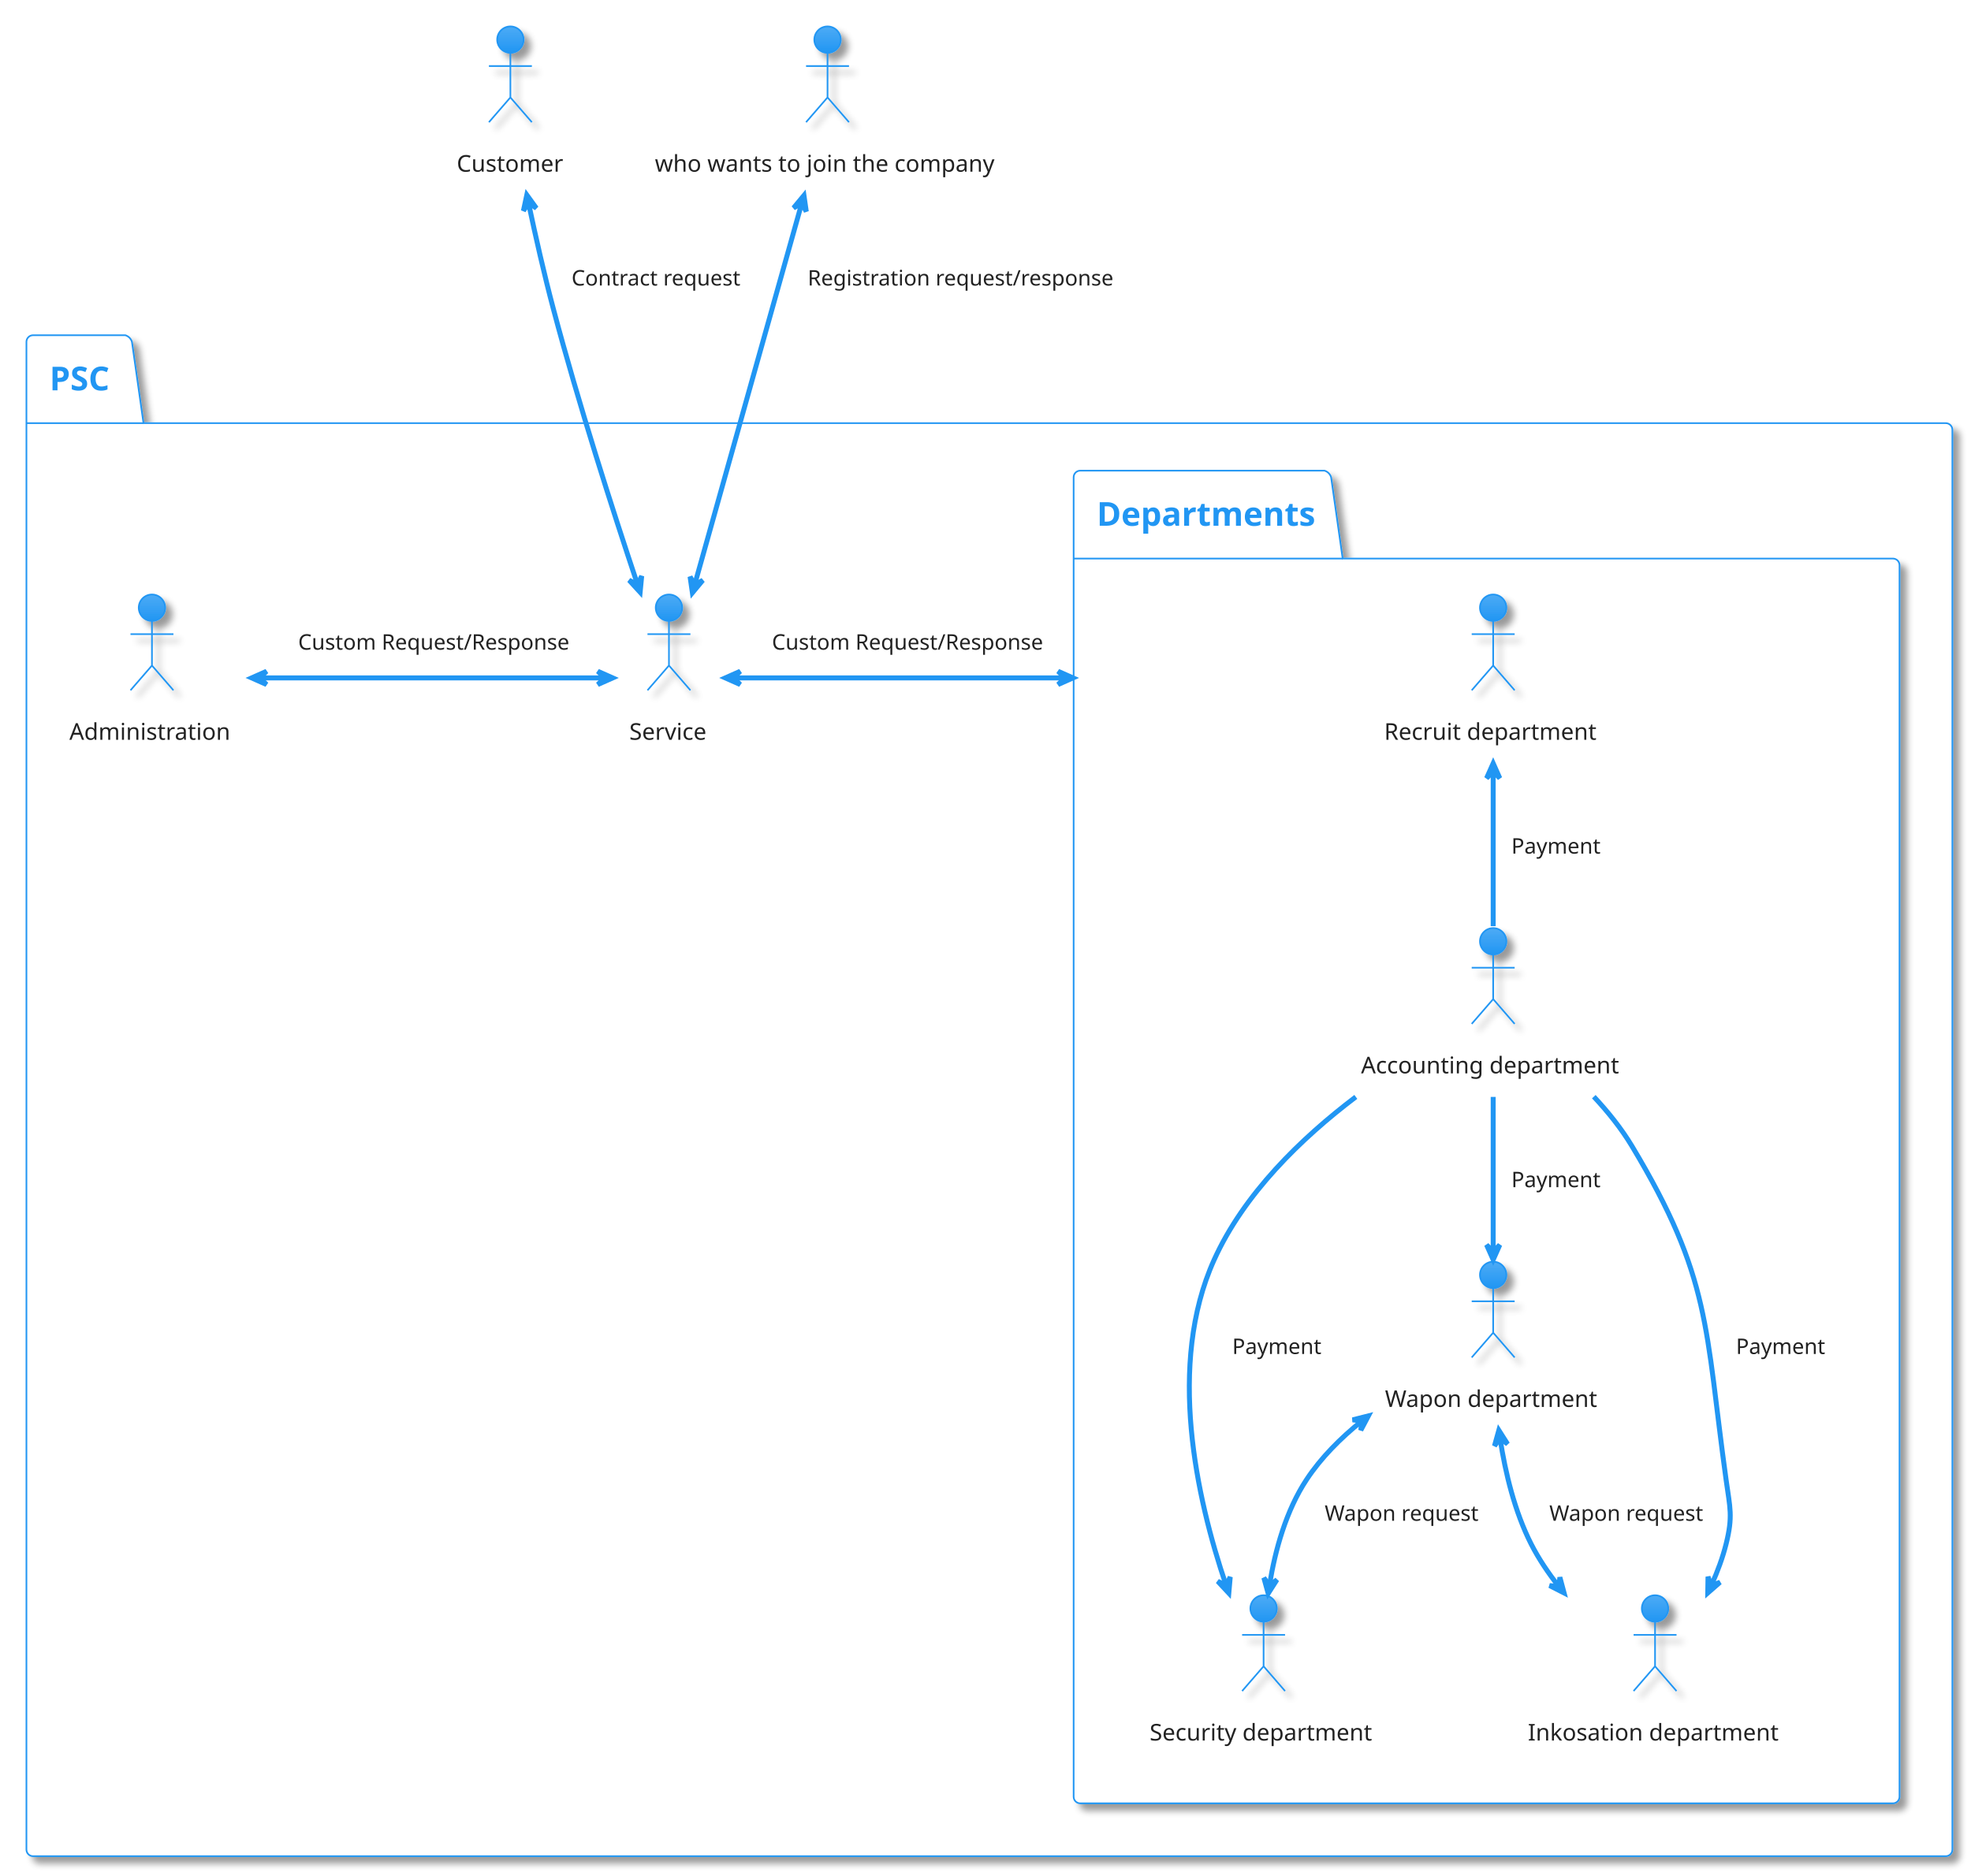
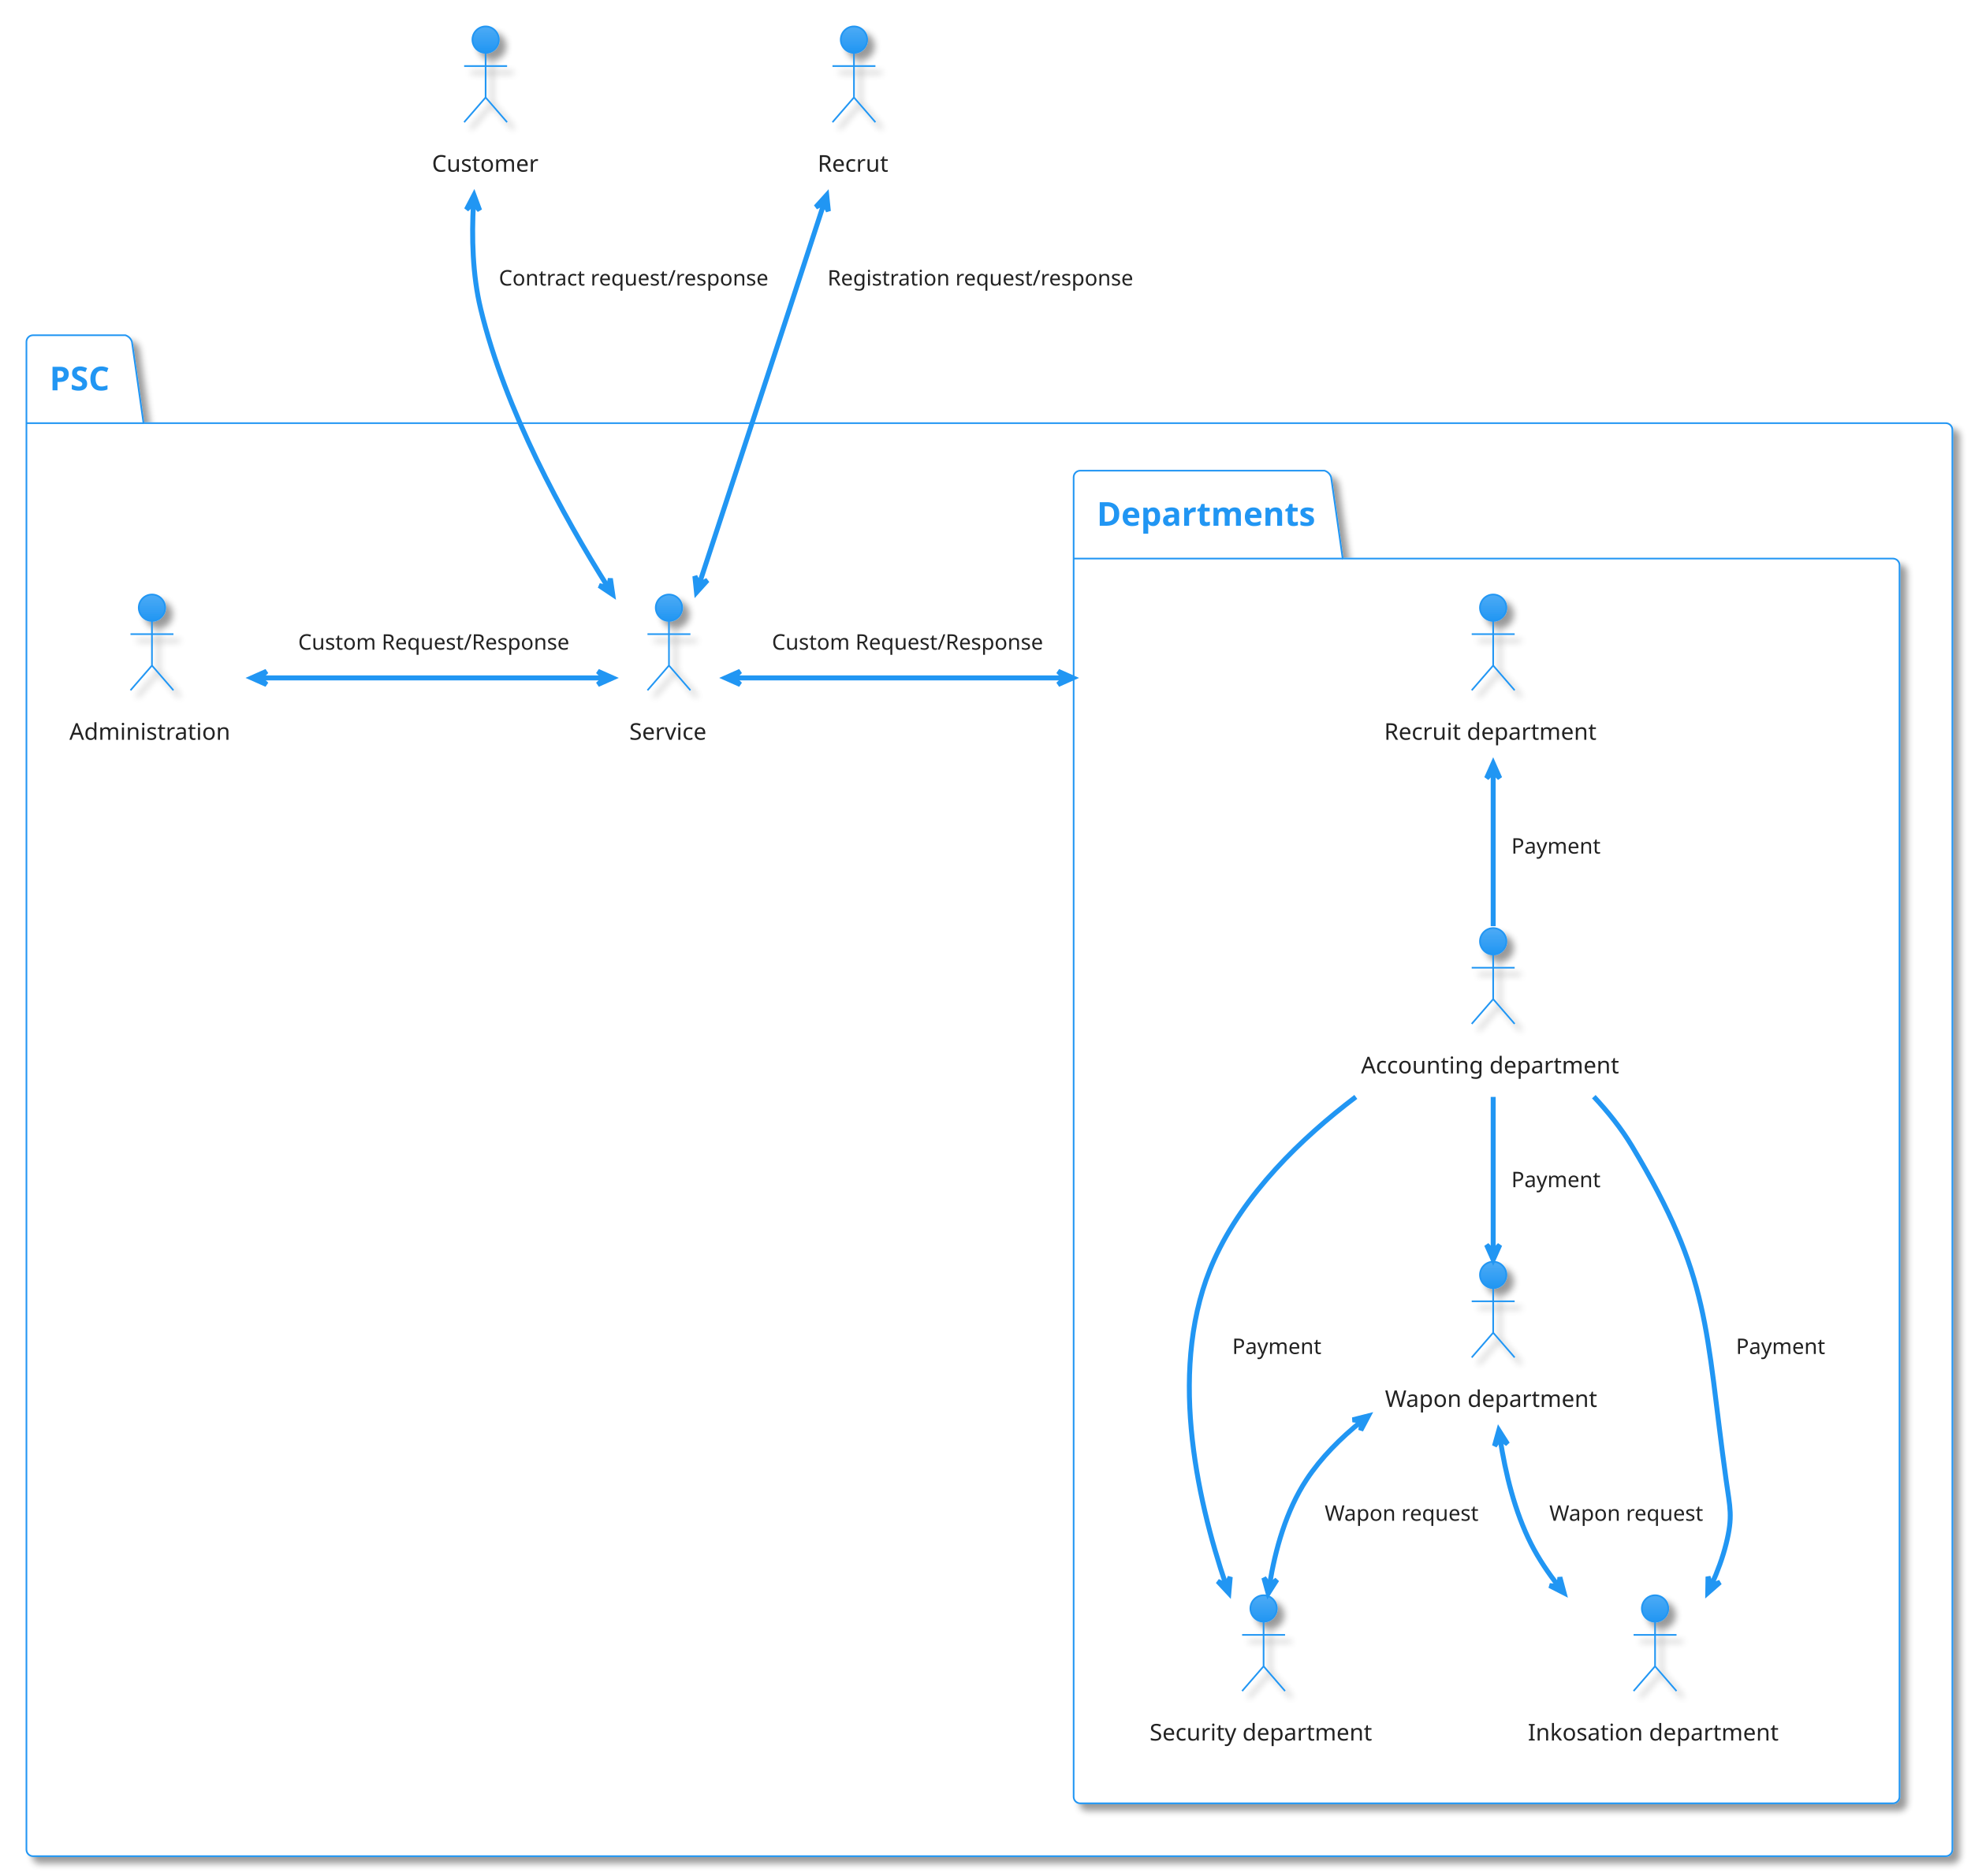
<svg xmlns="http://www.w3.org/2000/svg" contentScriptType="application/ecmascript" contentStyleType="text/css" height="1183.333px" preserveAspectRatio="none" style="width:1243px;height:1183px;background:#00000000;" version="1.1" viewBox="0 0 1243 1183" width="1243.75px" zoomAndPan="magnify">
  <defs>
-     <linearGradient id="g3znr1s0dac1c0" x1="50%" x2="50%" y1="0%" y2="100%">
+     <linearGradient id="ggc5316x0n56t0" x1="50%" x2="50%" y1="0%" y2="100%">
      <stop offset="0%" stop-color="#FFFFFF" />
      <stop offset="100%" stop-color="#FFFFFF" />
    </linearGradient>
-     <filter height="300%" id="f3znr1s0dac1c" width="300%" x="-1" y="-1">
+     <filter height="300%" id="fgc5316x0n56t" width="300%" x="-1" y="-1">
      <feGaussianBlur result="blurOut" stdDeviation="2.083" />
      <feColorMatrix in="blurOut" result="blurOut2" type="matrix" values="0 0 0 0 0 0 0 0 0 0 0 0 0 0 0 0 0 0 .4 0" />
      <feOffset dx="4.167" dy="4.167" in="blurOut2" result="blurOut3" />
      <feBlend in="SourceGraphic" in2="blurOut3" mode="normal" />
    </filter>
-     <linearGradient id="g3znr1s0dac1c1" x1="50%" x2="50%" y1="0%" y2="100%">
+     <linearGradient id="ggc5316x0n56t1" x1="50%" x2="50%" y1="0%" y2="100%">
      <stop offset="0%" stop-color="#4DABF5" />
      <stop offset="100%" stop-color="#2196F3" />
    </linearGradient>
  </defs>
  <g>
-     <path d="M20.833,211.458 L79.037,211.458 A6.25,6.25 0 0 1 83.203,215.625 L90.495,266.917 L1227.083,266.917 A4.167,4.167 0 0 1 1231.25,271.083 L1231.25,1166.667 A4.167,4.167 0 0 1 1227.083,1170.833 L20.833,1170.833 A4.167,4.167 0 0 1 16.667,1166.667 L16.667,215.625 A4.167,4.167 0 0 1 20.833,211.458 " fill="url(#g3znr1s0dac1c0)" filter="url(#f3znr1s0dac1c)" style="stroke:#2196F3;stroke-width:1.042;" />
+     <path d="M20.833,211.458 L79.037,211.458 A6.25,6.25 0 0 1 83.203,215.625 L90.495,266.917 L1227.083,266.917 A4.167,4.167 0 0 1 1231.25,271.083 L1231.25,1166.667 A4.167,4.167 0 0 1 1227.083,1170.833 L20.833,1170.833 A4.167,4.167 0 0 1 16.667,1166.667 L16.667,215.625 A4.167,4.167 0 0 1 20.833,211.458 " fill="url(#ggc5316x0n56t0)" filter="url(#fgc5316x0n56t)" style="stroke:#2196F3;stroke-width:1.042;" />
    <line style="stroke:#2196F3;stroke-width:1.042;" x1="16.667" x2="90.495" y1="266.917" y2="266.917" />
    <text fill="#2196F3" font-family="&quot;Verdana&quot;" font-size="20.833" font-weight="bold" lengthAdjust="spacing" textLength="39.453" x="31.25" y="246.229">PSC</text>
-     <path d="M681.25,296.875 L835.287,296.875 A6.25,6.25 0 0 1 839.453,301.042 L846.745,352.333 L1193.75,352.333 A4.167,4.167 0 0 1 1197.917,356.5 L1197.917,1133.333 A4.167,4.167 0 0 1 1193.75,1137.5 L681.25,1137.5 A4.167,4.167 0 0 1 677.083,1133.333 L677.083,301.042 A4.167,4.167 0 0 1 681.25,296.875 " fill="url(#g3znr1s0dac1c0)" filter="url(#f3znr1s0dac1c)" style="stroke:#2196F3;stroke-width:1.042;" />
+     <path d="M681.25,296.875 L835.287,296.875 A6.25,6.25 0 0 1 839.453,301.042 L846.745,352.333 L1193.75,352.333 A4.167,4.167 0 0 1 1197.917,356.5 L1197.917,1133.333 A4.167,4.167 0 0 1 1193.75,1137.5 L681.25,1137.5 A4.167,4.167 0 0 1 677.083,1133.333 L677.083,301.042 A4.167,4.167 0 0 1 681.25,296.875 " fill="url(#ggc5316x0n56t0)" filter="url(#fgc5316x0n56t)" style="stroke:#2196F3;stroke-width:1.042;" />
    <line style="stroke:#2196F3;stroke-width:1.042;" x1="677.083" x2="846.745" y1="352.333" y2="352.333" />
    <text fill="#2196F3" font-family="&quot;Verdana&quot;" font-size="20.833" font-weight="bold" lengthAdjust="spacing" textLength="135.286" x="691.667" y="331.646">Departments</text>
-     <ellipse cx="95.833" cy="383.333" fill="url(#g3znr1s0dac1c1)" filter="url(#f3znr1s0dac1c)" rx="8.333" ry="8.333" style="stroke:#2196F3;stroke-width:1.042;" />
-     <path d="M95.833,391.667 L95.833,419.792 M82.292,400 L109.375,400 M95.833,419.792 L82.292,435.417 M95.833,419.792 L109.375,435.417 " fill="none" filter="url(#f3znr1s0dac1c)" style="stroke:#2196F3;stroke-width:1.042;" />
+     <ellipse cx="95.833" cy="383.333" fill="url(#ggc5316x0n56t1)" filter="url(#fgc5316x0n56t)" rx="8.333" ry="8.333" style="stroke:#2196F3;stroke-width:1.042;" />
+     <path d="M95.833,391.667 L95.833,419.792 M82.292,400 L109.375,400 M95.833,419.792 L82.292,435.417 M95.833,419.792 L109.375,435.417 " fill="none" filter="url(#fgc5316x0n56t)" style="stroke:#2196F3;stroke-width:1.042;" />
    <text fill="#222222" font-family="&quot;Verdana&quot;" font-size="14.583" lengthAdjust="spacing" textLength="104.167" x="43.75" y="466.631">Administration</text>
-     <ellipse cx="421.875" cy="383.333" fill="url(#g3znr1s0dac1c1)" filter="url(#f3znr1s0dac1c)" rx="8.333" ry="8.333" style="stroke:#2196F3;stroke-width:1.042;" />
-     <path d="M421.875,391.667 L421.875,419.792 M408.333,400 L435.417,400 M421.875,419.792 L408.333,435.417 M421.875,419.792 L435.417,435.417 " fill="none" filter="url(#f3znr1s0dac1c)" style="stroke:#2196F3;stroke-width:1.042;" />
+     <ellipse cx="421.875" cy="383.333" fill="url(#ggc5316x0n56t1)" filter="url(#fgc5316x0n56t)" rx="8.333" ry="8.333" style="stroke:#2196F3;stroke-width:1.042;" />
+     <path d="M421.875,391.667 L421.875,419.792 M408.333,400 L435.417,400 M421.875,419.792 L408.333,435.417 M421.875,419.792 L435.417,435.417 " fill="none" filter="url(#fgc5316x0n56t)" style="stroke:#2196F3;stroke-width:1.042;" />
    <text fill="#222222" font-family="&quot;Verdana&quot;" font-size="14.583" lengthAdjust="spacing" textLength="50" x="396.875" y="466.631">Service</text>
-     <ellipse cx="796.875" cy="1014.583" fill="url(#g3znr1s0dac1c1)" filter="url(#f3znr1s0dac1c)" rx="8.333" ry="8.333" style="stroke:#2196F3;stroke-width:1.042;" />
-     <path d="M796.875,1022.917 L796.875,1051.042 M783.333,1031.25 L810.417,1031.25 M796.875,1051.042 L783.333,1066.667 M796.875,1051.042 L810.417,1066.667 " fill="none" filter="url(#f3znr1s0dac1c)" style="stroke:#2196F3;stroke-width:1.042;" />
+     <ellipse cx="796.875" cy="1014.583" fill="url(#ggc5316x0n56t1)" filter="url(#fgc5316x0n56t)" rx="8.333" ry="8.333" style="stroke:#2196F3;stroke-width:1.042;" />
+     <path d="M796.875,1022.917 L796.875,1051.042 M783.333,1031.25 L810.417,1031.25 M796.875,1051.042 L783.333,1066.667 M796.875,1051.042 L810.417,1066.667 " fill="none" filter="url(#fgc5316x0n56t)" style="stroke:#2196F3;stroke-width:1.042;" />
    <text fill="#222222" font-family="&quot;Verdana&quot;" font-size="14.583" lengthAdjust="spacing" textLength="143.75" x="725" y="1097.881">Security department</text>
-     <ellipse cx="1043.75" cy="1014.583" fill="url(#g3znr1s0dac1c1)" filter="url(#f3znr1s0dac1c)" rx="8.333" ry="8.333" style="stroke:#2196F3;stroke-width:1.042;" />
-     <path d="M1043.75,1022.917 L1043.75,1051.042 M1030.208,1031.25 L1057.292,1031.25 M1043.75,1051.042 L1030.208,1066.667 M1043.75,1051.042 L1057.292,1066.667 " fill="none" filter="url(#f3znr1s0dac1c)" style="stroke:#2196F3;stroke-width:1.042;" />
+     <ellipse cx="1043.75" cy="1014.583" fill="url(#ggc5316x0n56t1)" filter="url(#fgc5316x0n56t)" rx="8.333" ry="8.333" style="stroke:#2196F3;stroke-width:1.042;" />
+     <path d="M1043.75,1022.917 L1043.75,1051.042 M1030.208,1031.25 L1057.292,1031.25 M1043.75,1051.042 L1030.208,1066.667 M1043.75,1051.042 L1057.292,1066.667 " fill="none" filter="url(#fgc5316x0n56t)" style="stroke:#2196F3;stroke-width:1.042;" />
    <text fill="#222222" font-family="&quot;Verdana&quot;" font-size="14.583" lengthAdjust="spacing" textLength="160.417" x="963.542" y="1097.881">Inkosation department</text>
-     <ellipse cx="941.667" cy="804.167" fill="url(#g3znr1s0dac1c1)" filter="url(#f3znr1s0dac1c)" rx="8.333" ry="8.333" style="stroke:#2196F3;stroke-width:1.042;" />
-     <path d="M941.667,812.5 L941.667,840.625 M928.125,820.833 L955.208,820.833 M941.667,840.625 L928.125,856.25 M941.667,840.625 L955.208,856.25 " fill="none" filter="url(#f3znr1s0dac1c)" style="stroke:#2196F3;stroke-width:1.042;" />
+     <ellipse cx="941.667" cy="804.167" fill="url(#ggc5316x0n56t1)" filter="url(#fgc5316x0n56t)" rx="8.333" ry="8.333" style="stroke:#2196F3;stroke-width:1.042;" />
+     <path d="M941.667,812.5 L941.667,840.625 M928.125,820.833 L955.208,820.833 M941.667,840.625 L928.125,856.25 M941.667,840.625 L955.208,856.25 " fill="none" filter="url(#fgc5316x0n56t)" style="stroke:#2196F3;stroke-width:1.042;" />
    <text fill="#222222" font-family="&quot;Verdana&quot;" font-size="14.583" lengthAdjust="spacing" textLength="136.458" x="873.438" y="887.465">Wapon department</text>
-     <ellipse cx="941.667" cy="593.75" fill="url(#g3znr1s0dac1c1)" filter="url(#f3znr1s0dac1c)" rx="8.333" ry="8.333" style="stroke:#2196F3;stroke-width:1.042;" />
-     <path d="M941.667,602.083 L941.667,630.208 M928.125,610.417 L955.208,610.417 M941.667,630.208 L928.125,645.833 M941.667,630.208 L955.208,645.833 " fill="none" filter="url(#f3znr1s0dac1c)" style="stroke:#2196F3;stroke-width:1.042;" />
+     <ellipse cx="941.667" cy="593.75" fill="url(#ggc5316x0n56t1)" filter="url(#fgc5316x0n56t)" rx="8.333" ry="8.333" style="stroke:#2196F3;stroke-width:1.042;" />
+     <path d="M941.667,602.083 L941.667,630.208 M928.125,610.417 L955.208,610.417 M941.667,630.208 L928.125,645.833 M941.667,630.208 L955.208,645.833 " fill="none" filter="url(#fgc5316x0n56t)" style="stroke:#2196F3;stroke-width:1.042;" />
    <text fill="#222222" font-family="&quot;Verdana&quot;" font-size="14.583" lengthAdjust="spacing" textLength="166.667" x="858.333" y="677.048">Accounting department</text>
-     <ellipse cx="941.667" cy="383.333" fill="url(#g3znr1s0dac1c1)" filter="url(#f3znr1s0dac1c)" rx="8.333" ry="8.333" style="stroke:#2196F3;stroke-width:1.042;" />
-     <path d="M941.667,391.667 L941.667,419.792 M928.125,400 L955.208,400 M941.667,419.792 L928.125,435.417 M941.667,419.792 L955.208,435.417 " fill="none" filter="url(#f3znr1s0dac1c)" style="stroke:#2196F3;stroke-width:1.042;" />
+     <ellipse cx="941.667" cy="383.333" fill="url(#ggc5316x0n56t1)" filter="url(#fgc5316x0n56t)" rx="8.333" ry="8.333" style="stroke:#2196F3;stroke-width:1.042;" />
+     <path d="M941.667,391.667 L941.667,419.792 M928.125,400 L955.208,400 M941.667,419.792 L928.125,435.417 M941.667,419.792 L955.208,435.417 " fill="none" filter="url(#fgc5316x0n56t)" style="stroke:#2196F3;stroke-width:1.042;" />
    <text fill="#222222" font-family="&quot;Verdana&quot;" font-size="14.583" lengthAdjust="spacing" textLength="137.5" x="872.917" y="466.631">Recruit department</text>
-     <ellipse cx="321.875" cy="25" fill="url(#g3znr1s0dac1c1)" filter="url(#f3znr1s0dac1c)" rx="8.333" ry="8.333" style="stroke:#2196F3;stroke-width:1.042;" />
-     <path d="M321.875,33.333 L321.875,61.458 M308.333,41.667 L335.417,41.667 M321.875,61.458 L308.333,77.083 M321.875,61.458 L335.417,77.083 " fill="none" filter="url(#f3znr1s0dac1c)" style="stroke:#2196F3;stroke-width:1.042;" />
-     <text fill="#222222" font-family="&quot;Verdana&quot;" font-size="14.583" lengthAdjust="spacing" textLength="67.708" x="288.021" y="108.298">Customer</text>
-     <ellipse cx="521.875" cy="25" fill="url(#g3znr1s0dac1c1)" filter="url(#f3znr1s0dac1c)" rx="8.333" ry="8.333" style="stroke:#2196F3;stroke-width:1.042;" />
-     <path d="M521.875,33.333 L521.875,61.458 M508.333,41.667 L535.417,41.667 M521.875,61.458 L508.333,77.083 M521.875,61.458 L535.417,77.083 " fill="none" filter="url(#f3znr1s0dac1c)" style="stroke:#2196F3;stroke-width:1.042;" />
-     <text fill="#222222" font-family="&quot;Verdana&quot;" font-size="14.583" lengthAdjust="spacing" textLength="217.708" x="413.021" y="108.298">who wants to join the company</text>
-     <path d="M333.344,128.24 C337.802,149.302 343.229,173.219 348.958,194.792 C364.833,254.583 386.448,321.938 402.021,368.562 " fill="none" id="cus-serv" style="stroke:#2196F3;stroke-width:3.125;" />
-     <polygon fill="#2196F3" points="403.698,373.573,404.677,363.361,402.046,368.633,396.774,366.003,403.698,373.573" style="stroke:#2196F3;stroke-width:3.125;" />
-     <polygon fill="#2196F3" points="332.229,122.958,330.083,132.991,333.302,128.055,338.238,131.274,332.229,122.958" style="stroke:#2196F3;stroke-width:3.125;" />
-     <text fill="#222222" font-family="&quot;Verdana&quot;" font-size="13.542" lengthAdjust="spacing" textLength="105.208" x="360.417" y="180.101">Contract request</text>
-     <path d="M505.542,128.49 C486.917,194.844 456.656,302.656 438.083,368.823 " fill="none" id="req-serv" style="stroke:#2196F3;stroke-width:3.125;" />
-     <polygon fill="#2196F3" points="436.656,373.906,443.21,366.013,438.069,368.893,435.19,363.752,436.656,373.906" style="stroke:#2196F3;stroke-width:3.125;" />
-     <polygon fill="#2196F3" points="507.01,123.26,500.456,131.153,505.597,128.273,508.477,133.414,507.01,123.26" style="stroke:#2196F3;stroke-width:3.125;" />
-     <text fill="#222222" font-family="&quot;Verdana&quot;" font-size="13.542" lengthAdjust="spacing" textLength="189.583" x="509.375" y="180.101">Registration request/response</text>
+     <ellipse cx="306.25" cy="25" fill="url(#ggc5316x0n56t1)" filter="url(#fgc5316x0n56t)" rx="8.333" ry="8.333" style="stroke:#2196F3;stroke-width:1.042;" />
+     <path d="M306.25,33.333 L306.25,61.458 M292.708,41.667 L319.792,41.667 M306.25,61.458 L292.708,77.083 M306.25,61.458 L319.792,77.083 " fill="none" filter="url(#fgc5316x0n56t)" style="stroke:#2196F3;stroke-width:1.042;" />
+     <text fill="#222222" font-family="&quot;Verdana&quot;" font-size="14.583" lengthAdjust="spacing" textLength="67.708" x="272.396" y="108.298">Customer</text>
+     <ellipse cx="538.542" cy="25" fill="url(#ggc5316x0n56t1)" filter="url(#fgc5316x0n56t)" rx="8.333" ry="8.333" style="stroke:#2196F3;stroke-width:1.042;" />
+     <path d="M538.542,33.333 L538.542,61.458 M525,41.667 L552.083,41.667 M538.542,61.458 L525,77.083 M538.542,61.458 L552.083,77.083 " fill="none" filter="url(#fgc5316x0n56t)" style="stroke:#2196F3;stroke-width:1.042;" />
+     <text fill="#222222" font-family="&quot;Verdana&quot;" font-size="14.583" lengthAdjust="spacing" textLength="45.833" x="515.625" y="108.298">Recrut</text>
+     <path d="M298.583,128.354 C297.406,149.521 297.979,173.479 303.125,194.792 C318.604,258.958 355.052,325.312 383.51,370.49 " fill="none" id="cus-serv" style="stroke:#2196F3;stroke-width:3.125;" />
+     <polygon fill="#2196F3" points="386.417,375.073,384.932,364.922,383.635,370.67,377.887,369.373,386.417,375.073" style="stroke:#2196F3;stroke-width:3.125;" />
+     <polygon fill="#2196F3" points="298.917,123.042,294.168,132.136,298.589,128.24,302.485,132.66,298.917,123.042" style="stroke:#2196F3;stroke-width:3.125;" />
+     <text fill="#222222" font-family="&quot;Verdana&quot;" font-size="13.542" lengthAdjust="spacing" textLength="167.708" x="314.583" y="180.101">Contract request/response</text>
+     <path d="M519.729,128.01 C512.875,149.031 505.052,172.99 497.917,194.792 C478.542,254.01 456.312,321.719 440.917,368.604 " fill="none" id="req-serv" style="stroke:#2196F3;stroke-width:3.125;" />
+     <polygon fill="#2196F3" points="439.26,373.646,446.137,366.032,440.881,368.696,438.217,363.44,439.26,373.646" style="stroke:#2196F3;stroke-width:3.125;" />
+     <polygon fill="#2196F3" points="521.365,123.01,514.488,130.624,519.744,127.96,522.408,133.216,521.365,123.01" style="stroke:#2196F3;stroke-width:3.125;" />
+     <text fill="#222222" font-family="&quot;Verdana&quot;" font-size="13.542" lengthAdjust="spacing" textLength="189.583" x="521.875" y="180.101">Registration request/response</text>
    <path d="M163.927,427.604 C229.49,427.604 326.49,427.604 380.948,427.604 " fill="none" id="adm-serv" style="stroke:#2196F3;stroke-width:3.125;" />
    <polygon fill="#2196F3" points="386.406,427.604,377.031,423.438,381.198,427.604,377.031,431.771,386.406,427.604" style="stroke:#2196F3;stroke-width:3.125;" />
    <polygon fill="#2196F3" points="158.698,427.604,168.073,431.771,163.906,427.604,168.073,423.438,158.698,427.604" style="stroke:#2196F3;stroke-width:3.125;" />
    <text fill="#222222" font-family="&quot;Verdana&quot;" font-size="13.542" lengthAdjust="spacing" textLength="168.75" x="188.021" y="409.789">Custom Request/Response</text>
    <path d="M676.678,427.604 C676.387,427.604 676.089,427.604 675.785,427.604 C670.918,427.604 664.376,427.604 656.555,427.604 C640.913,427.604 620.153,427.604 597.434,427.604 C551.995,427.604 498.719,427.604 462.875,427.604 " fill="none" id="Departments-serv" style="stroke:#2196F3;stroke-width:3.125;" />
    <polygon fill="#2196F3" points="457.417,427.604,466.792,431.771,462.625,427.604,466.792,423.438,457.417,427.604" style="stroke:#2196F3;stroke-width:3.125;" />
    <polygon fill="#2196F3" points="676.678,427.604,667.303,423.438,671.47,427.604,667.303,431.771,676.678,427.604" style="stroke:#2196F3;stroke-width:3.125;" />
    <text fill="#222222" font-family="&quot;Verdana&quot;" font-size="13.542" lengthAdjust="spacing" textLength="168.75" x="486.792" y="409.789">Custom Request/Response</text>
    <path d="M858.823,896.344 C845.542,907.01 833.156,919.385 823.958,933.333 C811.052,952.906 804.188,977.615 800.583,999.844 " fill="none" id="wpn-sec" style="stroke:#2196F3;stroke-width:3.125;" />
    <polygon fill="#2196F3" points="799.771,1005.135,805.284,996.484,800.545,999.985,797.044,995.245,799.771,1005.135" style="stroke:#2196F3;stroke-width:3.125;" />
    <polygon fill="#2196F3" points="862.979,893.094,853.033,895.608,858.883,896.311,858.18,902.161,862.979,893.094" style="stroke:#2196F3;stroke-width:3.125;" />
    <text fill="#222222" font-family="&quot;Verdana&quot;" font-size="13.542" lengthAdjust="spacing" textLength="95.833" x="835.417" y="959.268">Wapon request</text>
    <path d="M946,907.344 C949.344,929.115 955.24,953.521 965.625,973.958 C970.354,983.26 976.417,992.26 983.073,1000.708 " fill="none" id="wpn-ink" style="stroke:#2196F3;stroke-width:3.125;" />
    <polygon fill="#2196F3" points="986.385,1004.812,983.729,994.903,983.11,1000.763,977.25,1000.144,986.385,1004.812" style="stroke:#2196F3;stroke-width:3.125;" />
    <polygon fill="#2196F3" points="945.24,902.167,942.485,912.049,945.999,907.319,950.729,910.834,945.24,902.167" style="stroke:#2196F3;stroke-width:3.125;" />
    <text fill="#222222" font-family="&quot;Verdana&quot;" font-size="13.542" lengthAdjust="spacing" textLength="95.833" x="977.083" y="959.268">Wapon request</text>
    <path d="M941.667,691.906 C941.667,721.646 941.667,758.833 941.667,789.375 " fill="none" id="acc-to-wpn" style="stroke:#2196F3;stroke-width:3.125;" />
    <polygon fill="#2196F3" points="941.667,794.615,945.833,785.24,941.667,789.406,937.5,785.24,941.667,794.615" style="stroke:#2196F3;stroke-width:3.125;" />
    <text fill="#222222" font-family="&quot;Verdana&quot;" font-size="13.542" lengthAdjust="spacing" textLength="56.25" x="953.125" y="748.851">Payment</text>
    <path d="M855.042,691.896 C820.438,718.104 784.396,753.125 765.625,794.792 C735.979,860.594 754.427,944.562 773.146,999.698 " fill="none" id="acc-to-sec" style="stroke:#2196F3;stroke-width:3.125;" />
    <polygon fill="#2196F3" points="774.948,1004.938,775.835,994.717,773.252,1000.013,767.956,997.43,774.948,1004.938" style="stroke:#2196F3;stroke-width:3.125;" />
    <text fill="#222222" font-family="&quot;Verdana&quot;" font-size="13.542" lengthAdjust="spacing" textLength="56.25" x="777.083" y="854.059">Payment</text>
    <path d="M941.667,486.719 C941.667,517.281 941.667,554.458 941.667,584.198 " fill="none" id="rec-backto-acc" style="stroke:#2196F3;stroke-width:3.125;" />
    <polygon fill="#2196F3" points="941.667,481.49,937.5,490.865,941.667,486.698,945.833,490.865,941.667,481.49" style="stroke:#2196F3;stroke-width:3.125;" />
    <text fill="#222222" font-family="&quot;Verdana&quot;" font-size="13.542" lengthAdjust="spacing" textLength="56.25" x="953.125" y="538.434">Payment</text>
    <path d="M1005.125,691.75 C1014.135,701.396 1022.562,711.917 1029.167,722.917 C1079.198,806.219 1075.219,837.083 1088.542,933.333 C1091.021,951.219 1092.927,956.448 1088.542,973.958 C1086.385,982.573 1083.156,991.281 1079.396,999.646 " fill="none" id="acc-to-ink" style="stroke:#2196F3;stroke-width:3.125;" />
    <polygon fill="#2196F3" points="1076.99,1004.812,1084.714,998.06,1079.181,1000.087,1077.153,994.555,1076.99,1004.812" style="stroke:#2196F3;stroke-width:3.125;" />
    <text fill="#222222" font-family="&quot;Verdana&quot;" font-size="13.542" lengthAdjust="spacing" textLength="56.25" x="1094.792" y="854.059">Payment</text>
  </g>
</svg>
